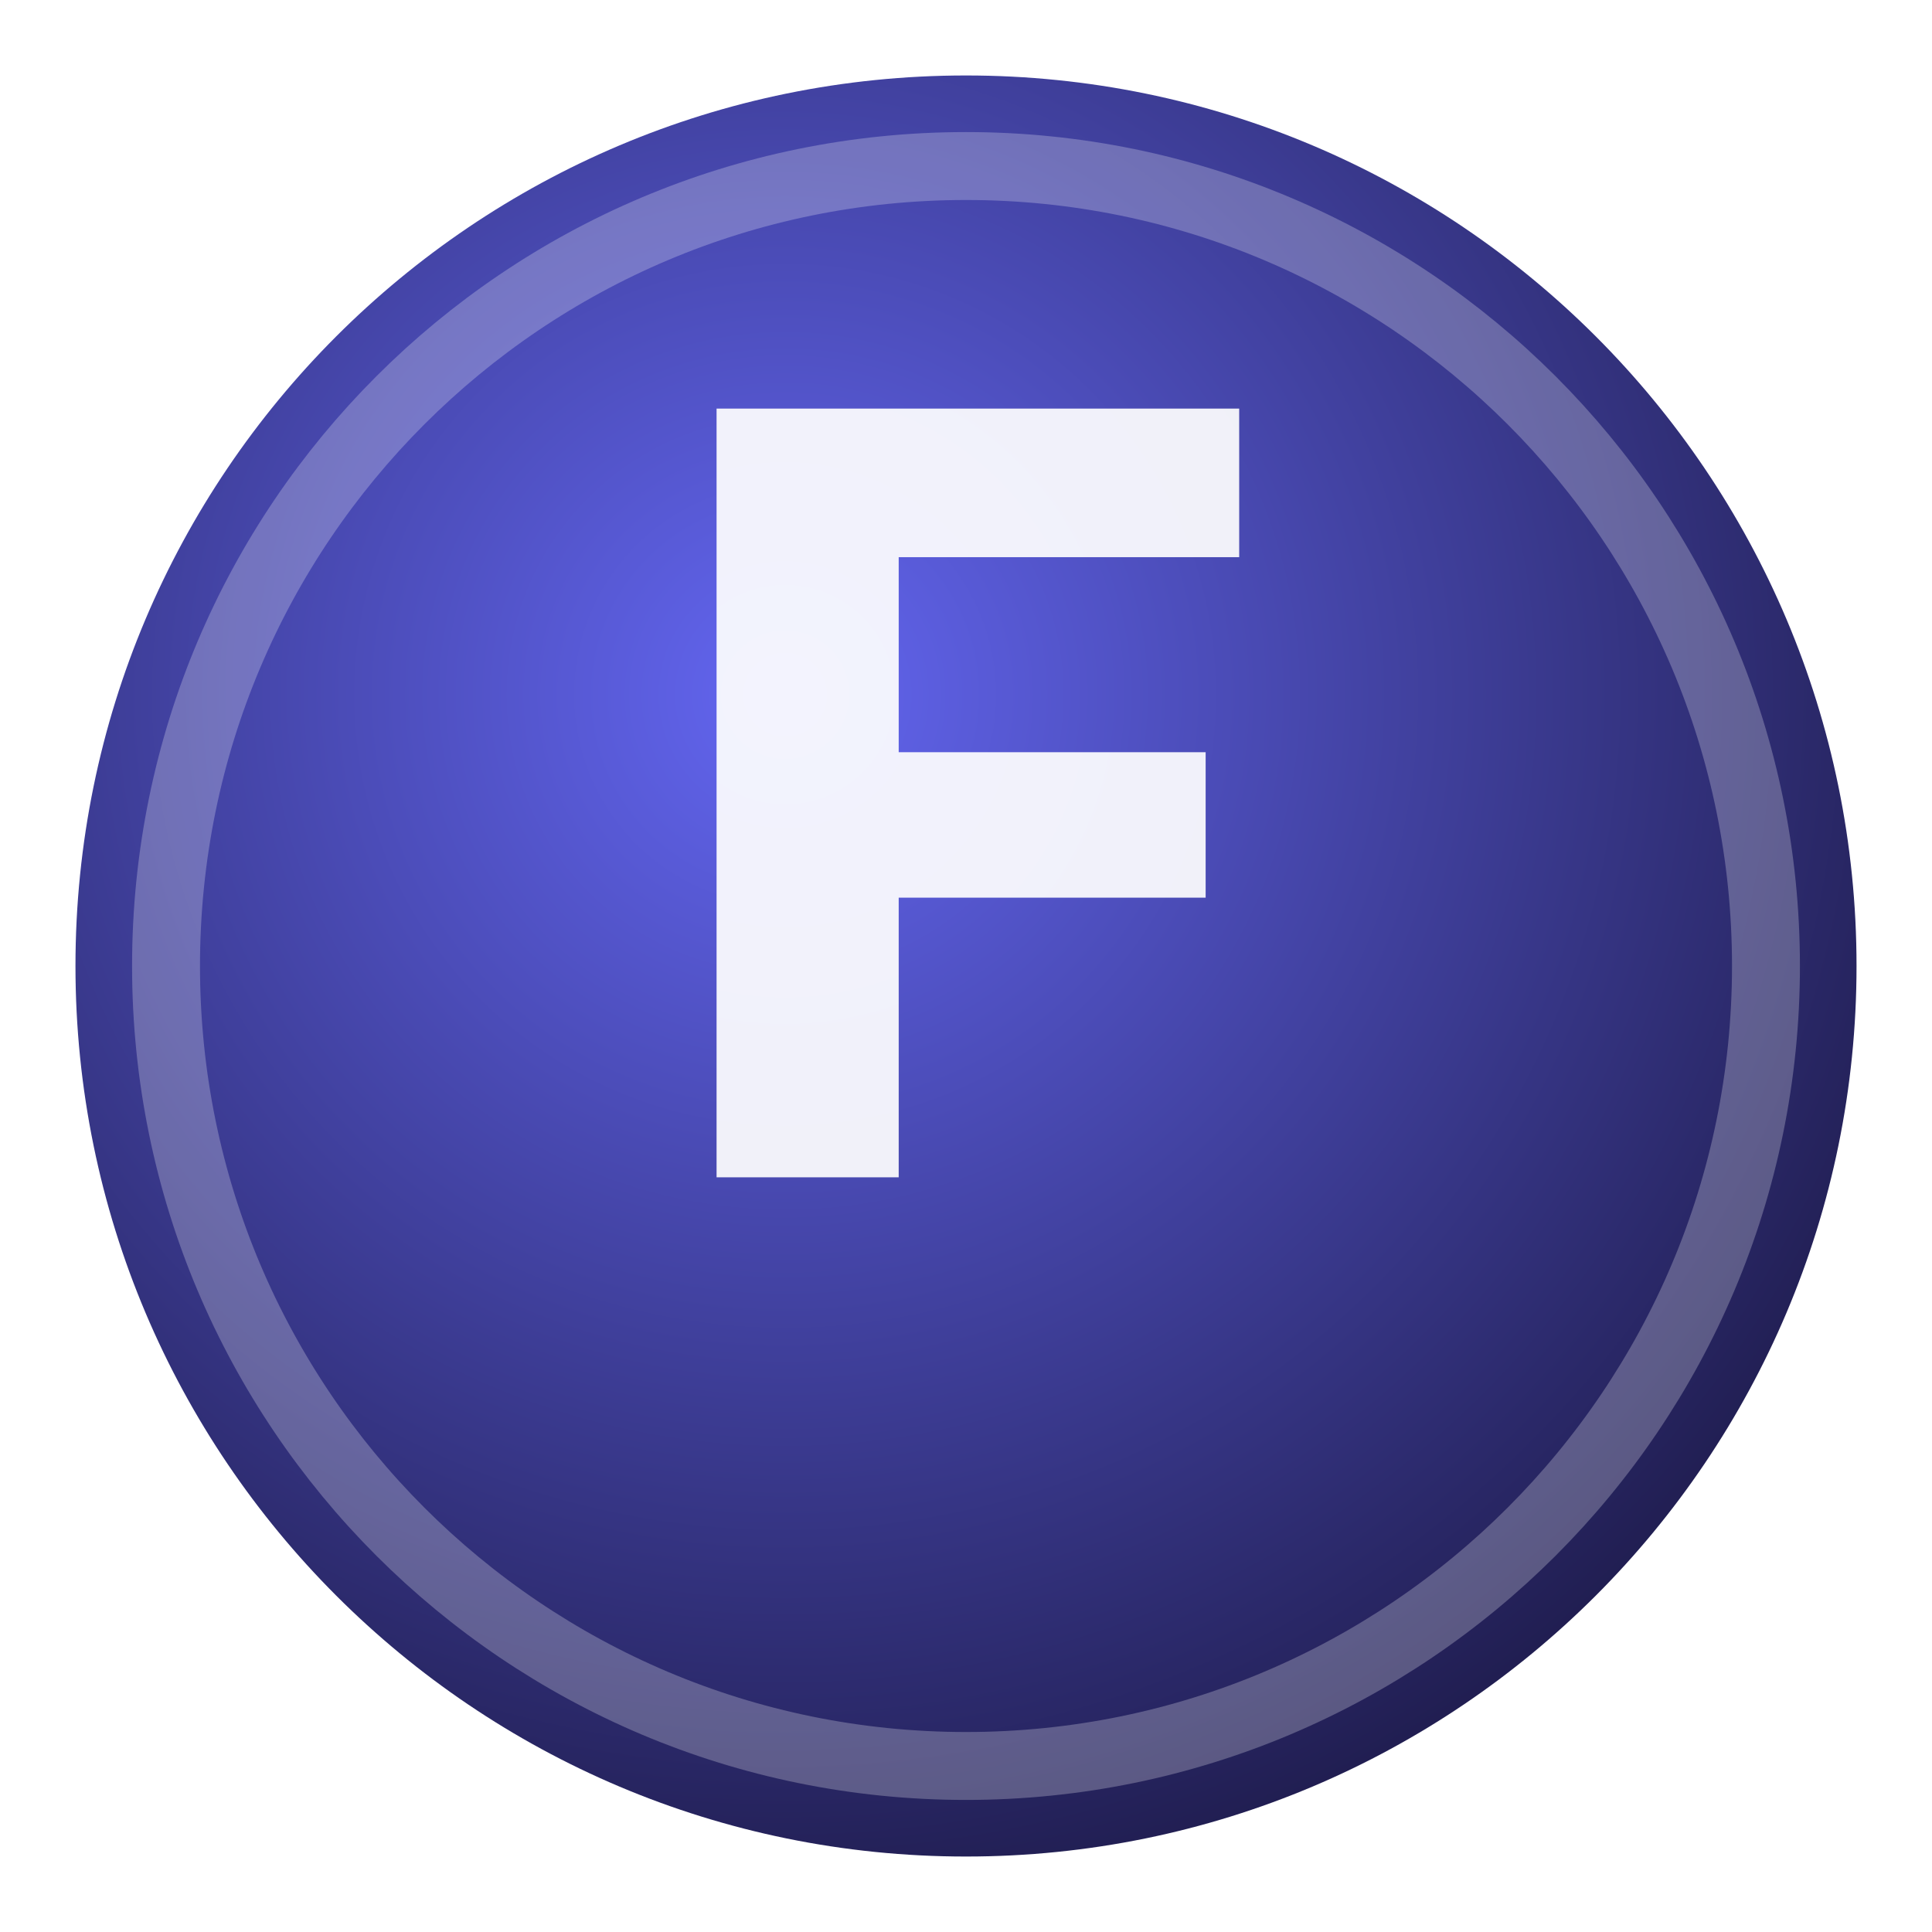
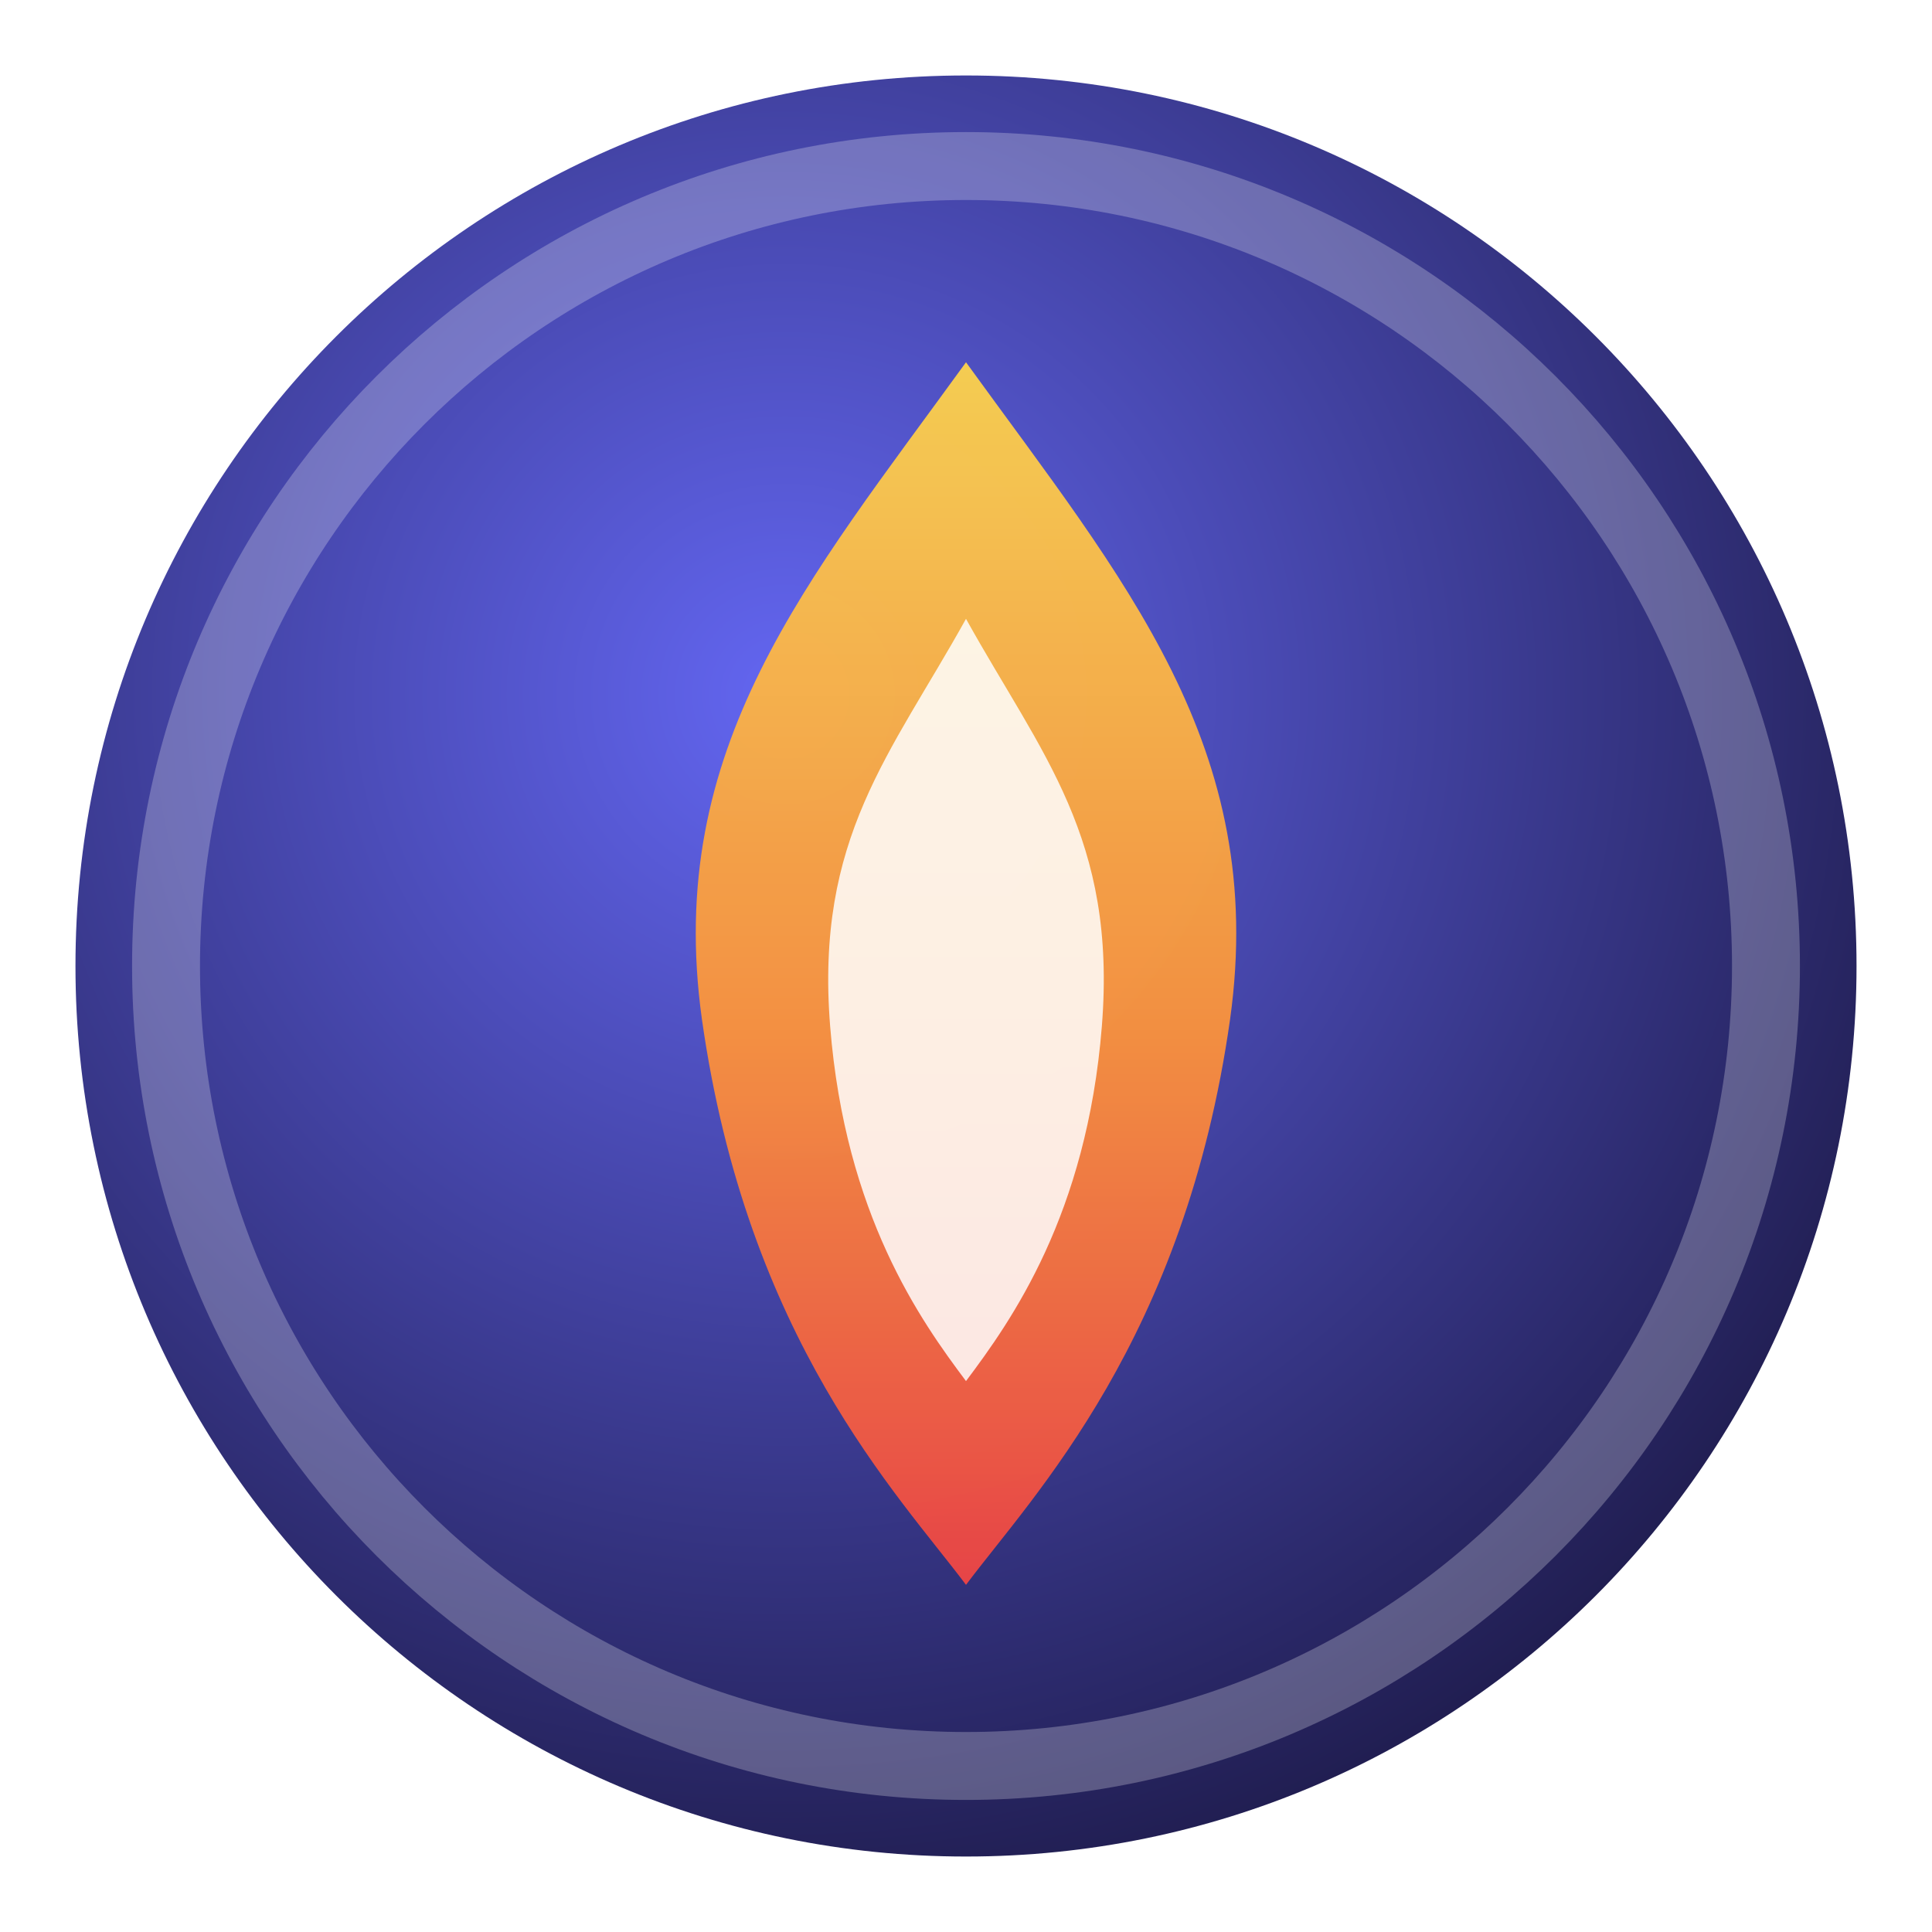
<svg xmlns="http://www.w3.org/2000/svg" width="512" height="512" viewBox="0 0 512 512">
  <defs>
-     <radialGradient id="g" cx="40%" cy="35%" r="70%">
+     <radialGradient id="bg" cx="40%" cy="35%" r="70%">
      <stop offset="0%" stop-color="#6366f1" />
      <stop offset="100%" stop-color="#1e1b4b" />
    </radialGradient>
+     <linearGradient id="flame" x1="0" y1="0" x2="0" y2="1">
+       <stop offset="0%" stop-color="#fcd34d" />
+       <stop offset="55%" stop-color="#fb923c" />
+       <stop offset="100%" stop-color="#ef4444" />
+     </linearGradient>
  </defs>
-   <circle cx="256" cy="256" r="236" fill="url(#g)" />
+   <circle cx="256" cy="256" r="236" fill="url(#bg)" />
  <circle cx="256" cy="256" r="212" fill="none" stroke="rgba(255,255,255,0.25)" stroke-width="18" />
-   <text x="256" y="312" text-anchor="middle" font-family="Inter, Space Grotesk, Arial Black, sans-serif" font-size="280" font-weight="800" fill="rgba(255,255,255,0.92)">F</text>
+   <path d="M256 96        C214 154 176 198 186 270        C198 355 238 396 256 420        C274 396 314 355 326 270        C336 198 298 154 256 96 Z" fill="url(#flame)" opacity="0.95" />
+   <path d="M256 164        C236 200 216 222 220 272        C224 322 244 350 256 366        C268 350 288 322 292 272        C296 222 276 200 256 164 Z" fill="rgba(255,255,255,0.85)" />
</svg>
